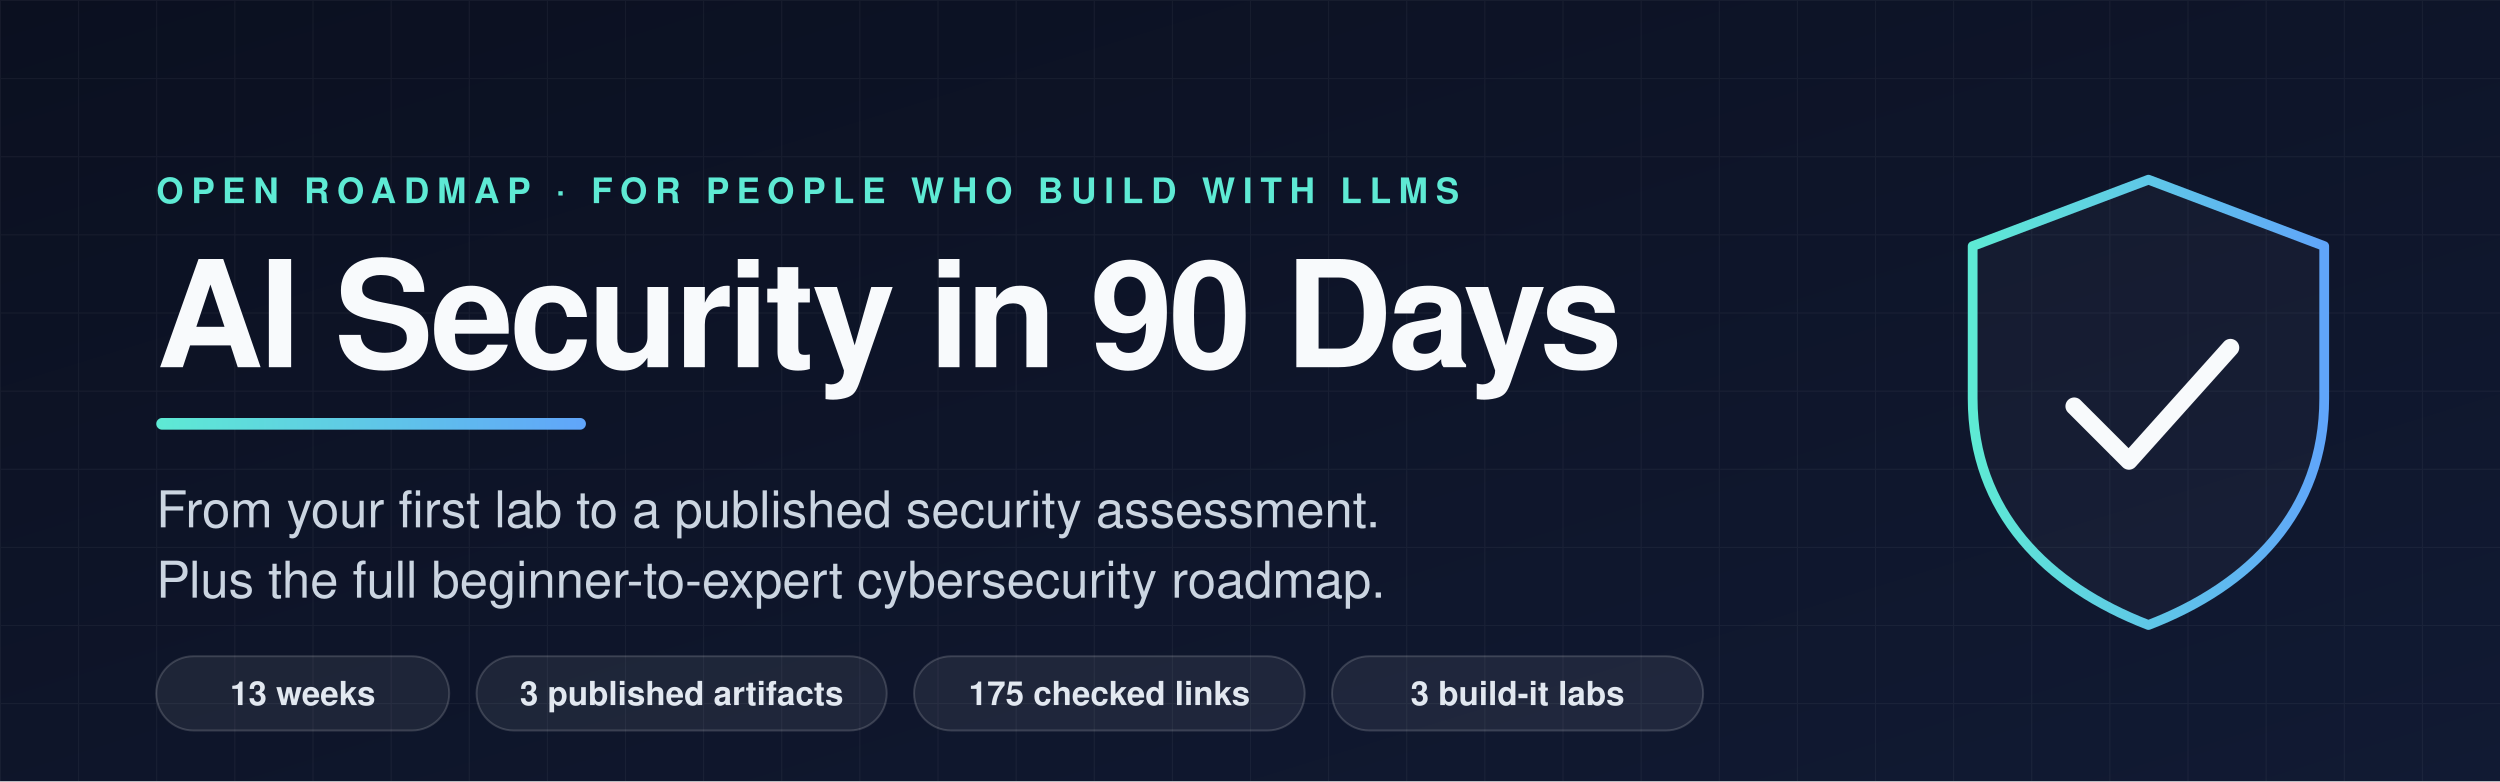
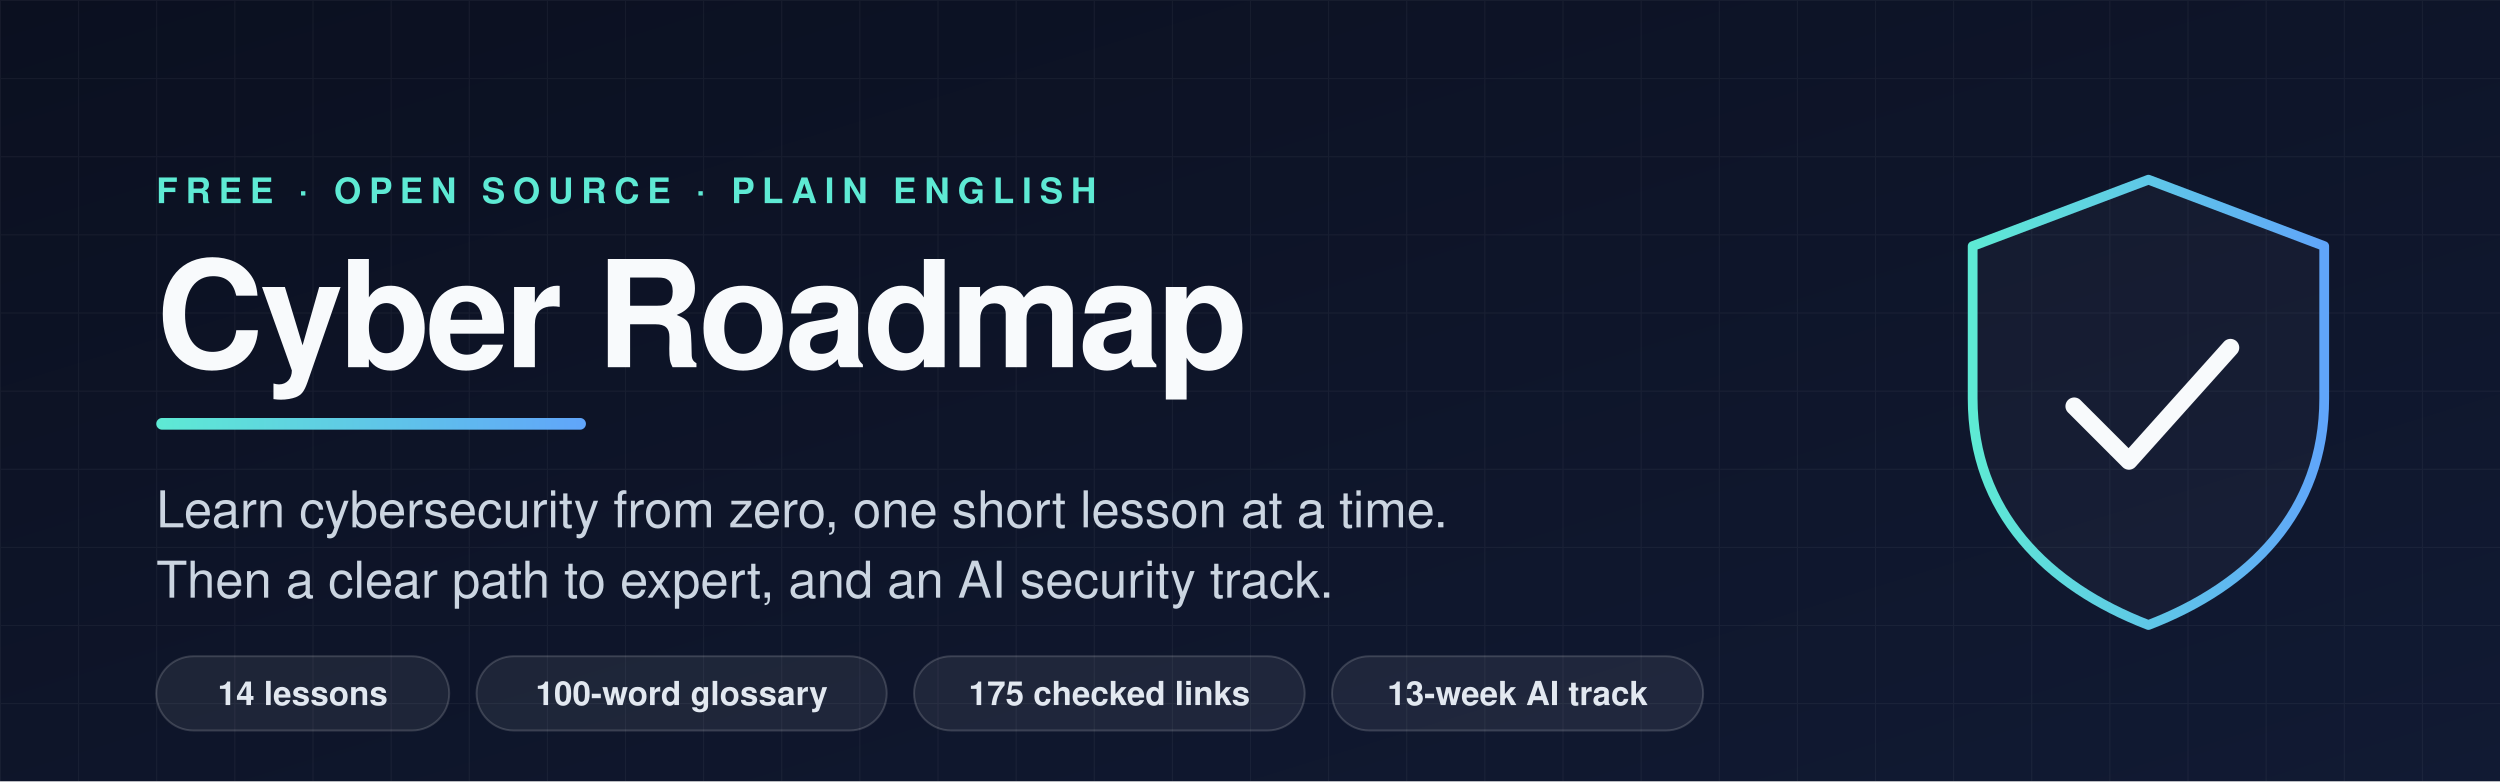
- <svg xmlns="http://www.w3.org/2000/svg" viewBox="0 0 1280 400" width="1280" height="400" role="img" aria-label="AI Security in 90 Days: a builder's roadmap from first lab to published security assessment">
+ <svg xmlns="http://www.w3.org/2000/svg" viewBox="0 0 1280 400" width="1280" height="400" role="img" aria-label="Cyber Roadmap: learn cybersecurity from zero, in plain English">
  <defs>
    <linearGradient id="bg" x1="0" y1="0" x2="1" y2="1">
      <stop offset="0" stop-color="#0b1020" />
      <stop offset="1" stop-color="#111a33" />
    </linearGradient>
    <linearGradient id="accent" x1="0" y1="0" x2="1" y2="0">
      <stop offset="0" stop-color="#5eead4" />
      <stop offset="1" stop-color="#60a5fa" />
    </linearGradient>
    <pattern id="grid" width="40" height="40" patternUnits="userSpaceOnUse">
      <path d="M40 0H0V40" fill="none" stroke="#ffffff" stroke-opacity="0.045" stroke-width="1" />
    </pattern>
  </defs>
  <rect width="1280" height="400" fill="url(#bg)" />
  <rect width="1280" height="400" fill="url(#grid)" />
  <g font-family="ui-sans-serif, system-ui, -apple-system, 'Segoe UI', Helvetica, Arial, sans-serif">
-     <text x="80" y="104" font-size="18" letter-spacing="4" fill="#5eead4" font-weight="600">OPEN ROADMAP · FOR PEOPLE WHO BUILD WITH LLMS</text>
-     <text x="80" y="188" font-size="76" font-weight="800" fill="#f8fafc" letter-spacing="-2">AI Security in 90 Days</text>
+     <text x="80" y="104" font-size="18" letter-spacing="4" fill="#5eead4" font-weight="600">FREE · OPEN SOURCE · PLAIN ENGLISH</text>
+     <text x="80" y="188" font-size="76" font-weight="800" fill="#f8fafc" letter-spacing="-2">Cyber Roadmap</text>
    <rect x="80" y="214" width="220" height="6" rx="3" fill="url(#accent)" />
-     <text x="80" y="270" font-size="26" fill="#cbd5e1">From your first lab to a published security assessment.</text>
-     <text x="80" y="306" font-size="26" fill="#cbd5e1">Plus the full beginner-to-expert cybersecurity roadmap.</text>
+     <text x="80" y="270" font-size="26" fill="#cbd5e1">Learn cybersecurity from zero, one short lesson at a time.</text>
+     <text x="80" y="306" font-size="26" fill="#cbd5e1">Then a clear path to expert, and an AI security track.</text>
    <g font-size="17" font-weight="600" fill="#e2e8f0">
      <rect x="80" y="336" width="150" height="38" rx="19" fill="#ffffff" fill-opacity="0.07" stroke="#ffffff" stroke-opacity="0.16" />
-       <text x="155" y="361" text-anchor="middle">13 weeks</text>
+       <text x="155" y="361" text-anchor="middle">14 lessons</text>
      <rect x="244" y="336" width="210" height="38" rx="19" fill="#ffffff" fill-opacity="0.07" stroke="#ffffff" stroke-opacity="0.16" />
-       <text x="349" y="361" text-anchor="middle">3 published artifacts</text>
+       <text x="349" y="361" text-anchor="middle">100-word glossary</text>
      <rect x="468" y="336" width="200" height="38" rx="19" fill="#ffffff" fill-opacity="0.07" stroke="#ffffff" stroke-opacity="0.16" />
      <text x="568" y="361" text-anchor="middle">175 checked links</text>
      <rect x="682" y="336" width="190" height="38" rx="19" fill="#ffffff" fill-opacity="0.07" stroke="#ffffff" stroke-opacity="0.16" />
-       <text x="777" y="361" text-anchor="middle">3 build-it labs</text>
+       <text x="777" y="361" text-anchor="middle">13-week AI track</text>
    </g>
  </g>
  <g transform="translate(1010 92)" fill="none" stroke-linecap="round" stroke-linejoin="round">
    <path d="M90 0 L180 34 V112 C180 170 142 208 90 228 C38 208 0 170 0 112 V34 Z" stroke="url(#accent)" stroke-width="5" fill="#ffffff" fill-opacity="0.03" />
    <path d="M52 116 L80 144 L132 86" stroke="#f8fafc" stroke-width="9" />
  </g>
</svg>
